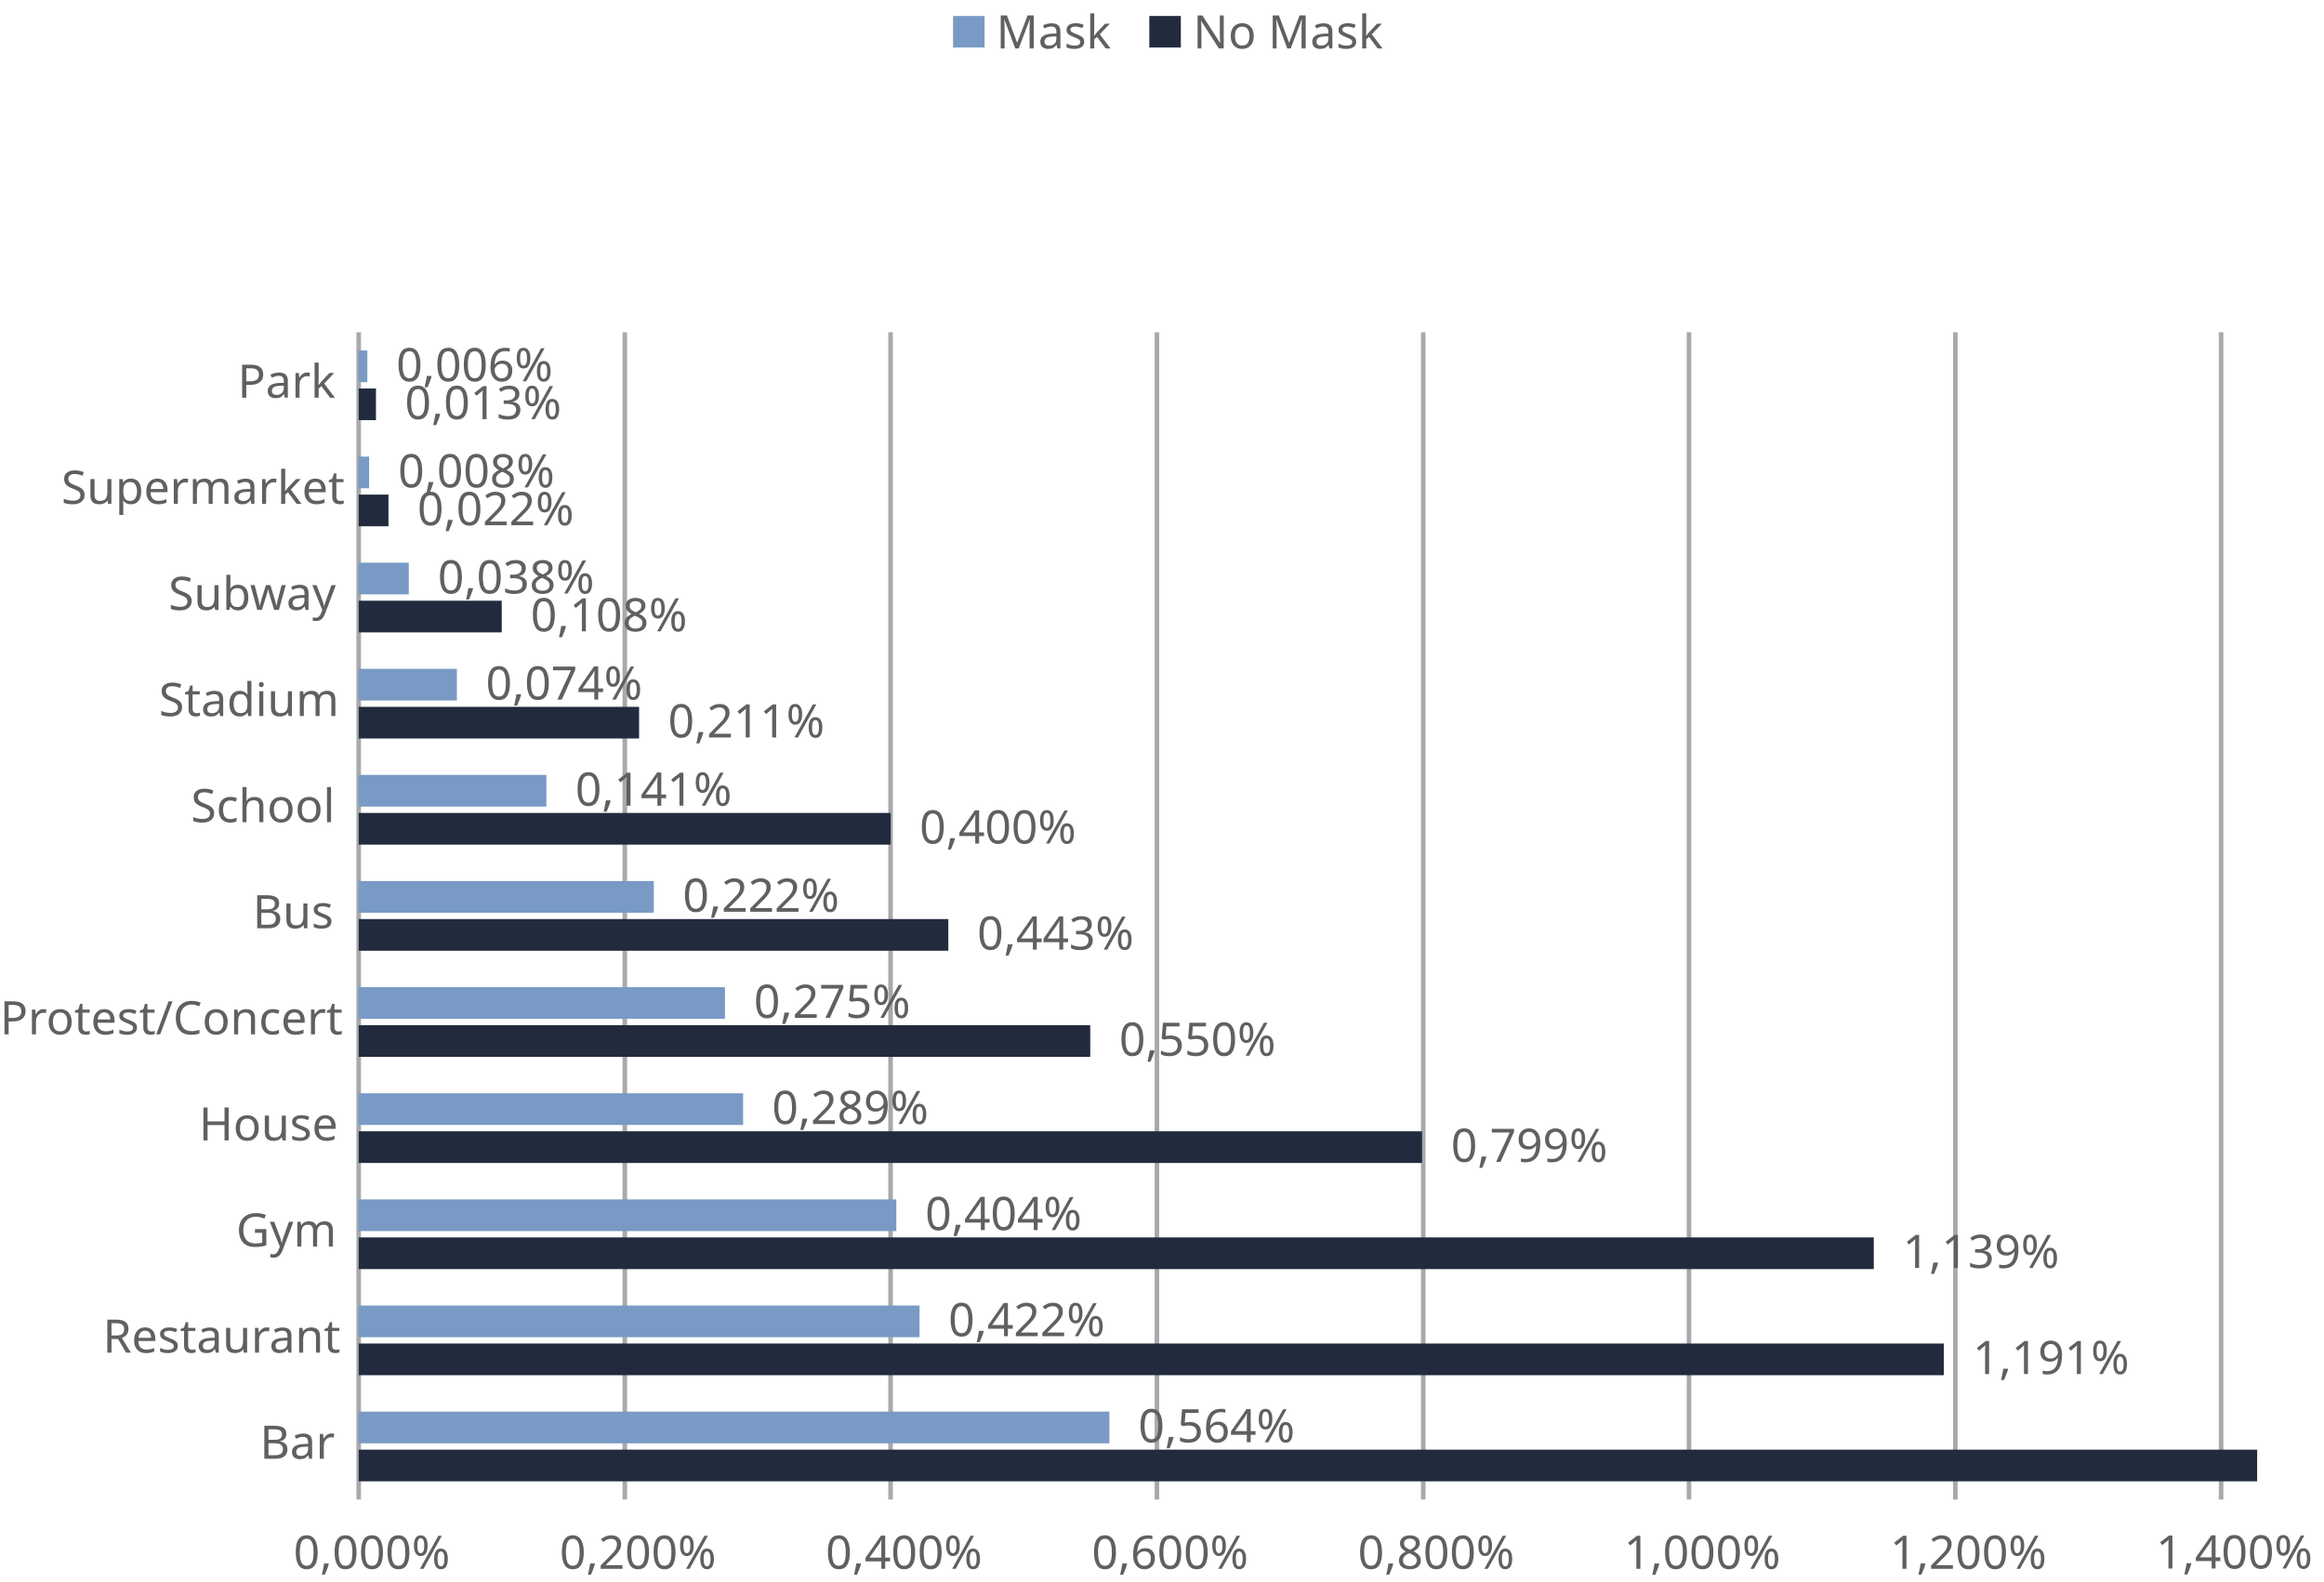
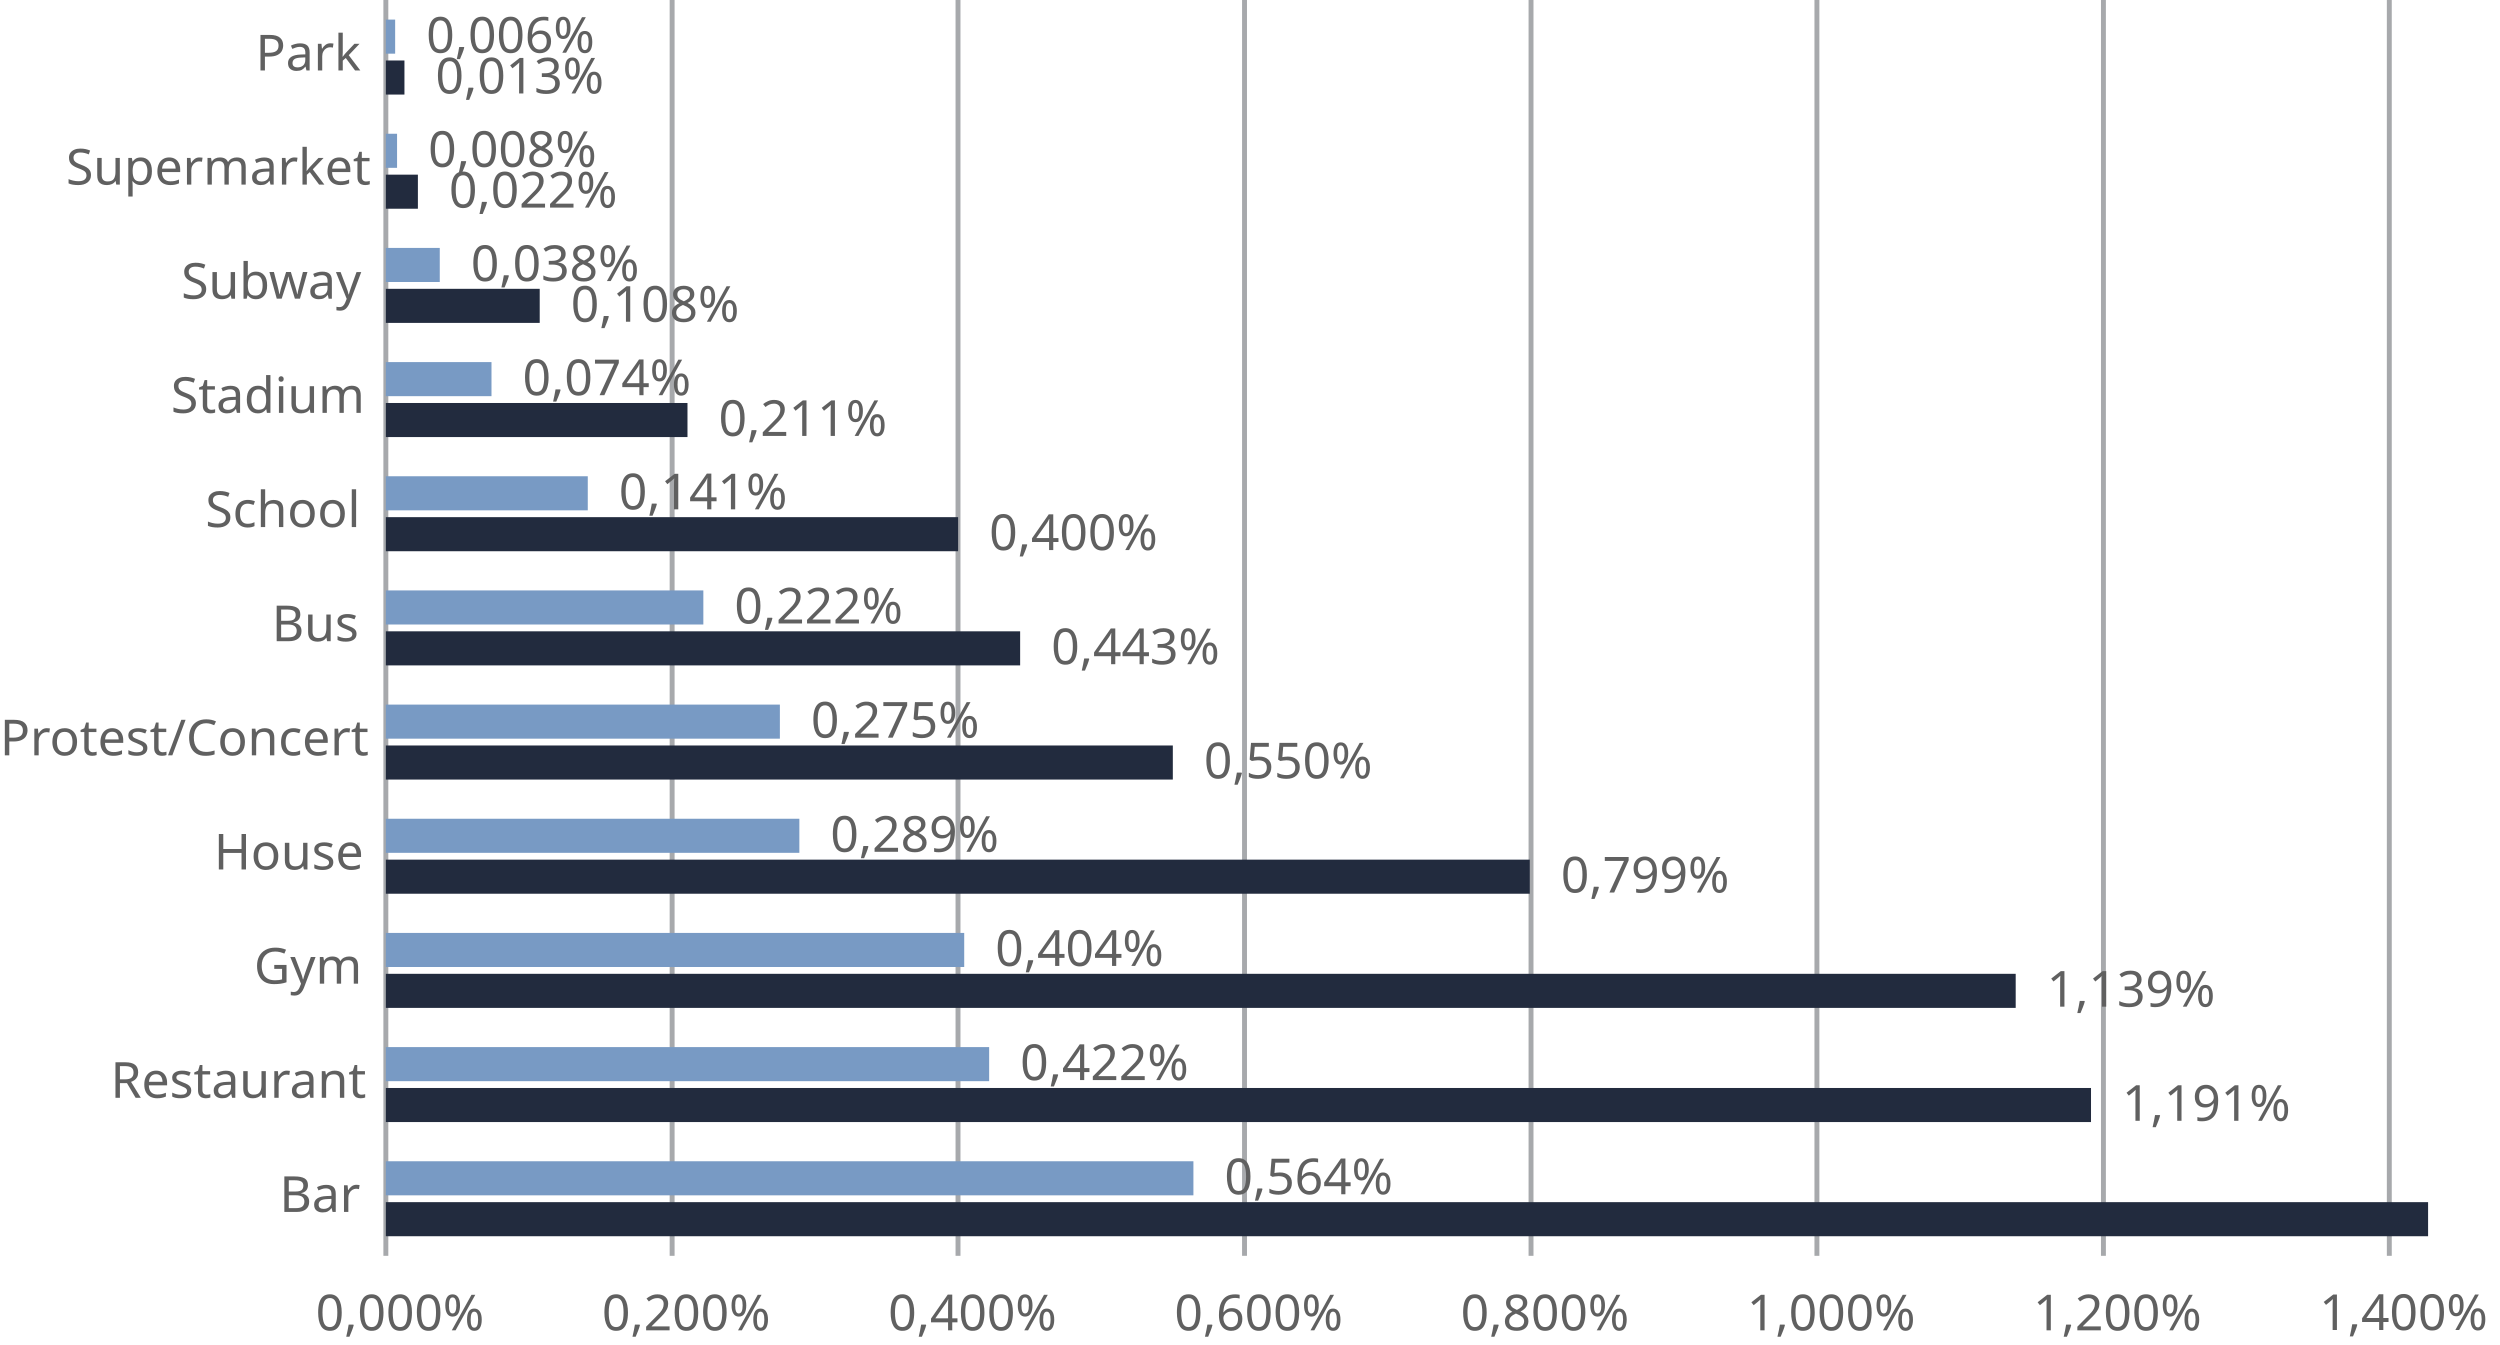
- <svg xmlns="http://www.w3.org/2000/svg" width="100%" height="100%" viewBox="0 0 719.348 489.649">
-   <g id="Group_535" data-name="Group 535" transform="translate(-600 -5367.144)">
-     <g id="Group_387" data-name="Group 387" transform="translate(117.361)">
-       <text id="Mask" transform="translate(791.006 5382.144)" fill="#606060" font-size="14.314" font-family="IBMPlexSans, IBM Plex Sans">
-         <tspan x="0" y="0">Mask</tspan>
-       </text>
-       <text id="No_Mask" data-name="No Mask" transform="translate(851.934 5382.144)" fill="#606060" font-size="14.314" font-family="IBMPlexSans, IBM Plex Sans">
-         <tspan x="0" y="0">No Mask</tspan>
-       </text>
-       <rect id="Rectangle_598" data-name="Rectangle 598" width="9.763" height="9.763" transform="translate(777.639 5372.089)" fill="#789ac4" />
-       <rect id="Rectangle_599" data-name="Rectangle 599" width="9.763" height="9.763" transform="translate(838.382 5372.089)" fill="#222b3e" />
-     </g>
-     <g id="Group_391" data-name="Group 391" transform="translate(-0.569 -0.143)">
-       <g id="Group_390" data-name="Group 390">
-         <path id="Path_1183" data-name="Path 1183" d="M1288.067,5470.143v361.35m-82.26-361.35v361.35m-82.44-361.35v361.35m-82.26-361.35v361.35m-82.44-361.35v361.35m-82.44-361.35v361.35m-82.26-361.35v361.35" fill="none" stroke="#a7a9ac" stroke-miterlimit="10" stroke-width="1.417" />
-         <line id="Line_115" data-name="Line 115" y1="361.35" transform="translate(711.593 5470.143)" fill="none" stroke="#a7a9ac" stroke-miterlimit="10" stroke-width="1.417" />
-       </g>
-       <rect id="Rectangle_626" data-name="Rectangle 626" width="587.634" height="9.807" transform="translate(711.593 5816.048)" fill="#222b3e" />
-       <rect id="Rectangle_627" data-name="Rectangle 627" width="587.634" height="9.807" transform="translate(711.593 5816.048)" fill="none" />
-       <rect id="Rectangle_628" data-name="Rectangle 628" width="490.642" height="9.805" transform="translate(711.593 5783.198)" fill="#222b3e" />
-       <rect id="Rectangle_629" data-name="Rectangle 629" width="490.642" height="9.805" transform="translate(711.593 5783.198)" fill="none" />
-       <rect id="Rectangle_630" data-name="Rectangle 630" width="468.972" height="9.805" transform="translate(711.593 5750.348)" fill="#222b3e" />
-       <rect id="Rectangle_631" data-name="Rectangle 631" width="468.972" height="9.805" transform="translate(711.593 5750.348)" fill="none" />
-       <rect id="Rectangle_632" data-name="Rectangle 632" width="329.152" height="9.805" transform="translate(711.593 5717.498)" fill="#222b3e" />
-       <rect id="Rectangle_633" data-name="Rectangle 633" width="329.152" height="9.805" transform="translate(711.593 5717.498)" fill="none" />
-       <rect id="Rectangle_634" data-name="Rectangle 634" width="226.444" height="9.805" transform="translate(711.593 5684.648)" fill="#222b3e" />
-       <rect id="Rectangle_635" data-name="Rectangle 635" width="226.444" height="9.805" transform="translate(711.593 5684.648)" fill="none" />
-       <rect id="Rectangle_636" data-name="Rectangle 636" width="182.512" height="9.805" transform="translate(711.593 5651.798)" fill="#222b3e" />
-       <rect id="Rectangle_637" data-name="Rectangle 637" width="182.512" height="9.805" transform="translate(711.593 5651.798)" fill="none" />
-       <rect id="Rectangle_638" data-name="Rectangle 638" width="164.662" height="9.805" transform="translate(711.594 5618.948)" fill="#222b3e" />
-       <rect id="Rectangle_639" data-name="Rectangle 639" width="164.662" height="9.805" transform="translate(711.593 5618.948)" fill="none" />
-       <rect id="Rectangle_640" data-name="Rectangle 640" width="86.793" height="9.805" transform="translate(711.593 5586.098)" fill="#222b3e" />
-       <rect id="Rectangle_641" data-name="Rectangle 641" width="86.793" height="9.805" transform="translate(711.593 5586.098)" fill="none" />
-       <rect id="Rectangle_642" data-name="Rectangle 642" width="44.274" height="9.805" transform="translate(711.593 5553.248)" fill="#222b3e" />
-       <rect id="Rectangle_643" data-name="Rectangle 643" width="9.221" height="9.805" transform="translate(711.593 5520.398)" fill="#222b3e" />
-       <rect id="Rectangle_644" data-name="Rectangle 644" width="9.221" height="9.805" transform="translate(711.593 5520.398)" fill="none" />
-       <rect id="Rectangle_645" data-name="Rectangle 645" width="5.352" height="9.805" transform="translate(711.593 5487.548)" fill="#222b3e" />
-       <rect id="Rectangle_646" data-name="Rectangle 646" width="5.352" height="9.805" transform="translate(711.593 5487.548)" fill="none" />
-       <rect id="Rectangle_647" data-name="Rectangle 647" width="232.368" height="9.805" transform="translate(711.593 5804.282)" fill="#789ac4" />
-       <rect id="Rectangle_648" data-name="Rectangle 648" width="232.368" height="9.805" transform="translate(711.593 5804.282)" fill="none" />
-       <rect id="Rectangle_649" data-name="Rectangle 649" width="173.593" height="9.805" transform="translate(711.594 5771.432)" fill="#789ac4" />
-       <rect id="Rectangle_650" data-name="Rectangle 650" width="173.594" height="9.805" transform="translate(711.593 5771.432)" fill="none" />
-       <rect id="Rectangle_651" data-name="Rectangle 651" width="166.418" height="9.805" transform="translate(711.593 5738.582)" fill="#789ac4" />
-       <rect id="Rectangle_652" data-name="Rectangle 652" width="166.418" height="9.805" transform="translate(711.593 5738.582)" fill="none" />
-       <rect id="Rectangle_653" data-name="Rectangle 653" width="118.984" height="9.805" transform="translate(711.593 5705.73)" fill="#789ac4" />
-       <rect id="Rectangle_654" data-name="Rectangle 654" width="118.984" height="9.805" transform="translate(711.593 5705.73)" fill="none" />
-       <rect id="Rectangle_655" data-name="Rectangle 655" width="113.378" height="9.805" transform="translate(711.594 5672.882)" fill="#789ac4" />
-       <rect id="Rectangle_656" data-name="Rectangle 656" width="113.379" height="9.805" transform="translate(711.593 5672.882)" fill="none" />
-       <rect id="Rectangle_657" data-name="Rectangle 657" width="91.357" height="9.805" transform="translate(711.593 5640.031)" fill="#789ac4" />
-       <rect id="Rectangle_658" data-name="Rectangle 658" width="91.357" height="9.805" transform="translate(711.593 5640.031)" fill="none" />
-       <rect id="Rectangle_659" data-name="Rectangle 659" width="58.103" height="9.805" transform="translate(711.593 5607.181)" fill="#789ac4" />
-       <rect id="Rectangle_660" data-name="Rectangle 660" width="58.103" height="9.805" transform="translate(711.593 5607.181)" fill="none" />
-       <rect id="Rectangle_661" data-name="Rectangle 661" width="30.399" height="9.805" transform="translate(711.593 5574.331)" fill="#789ac4" />
-       <rect id="Rectangle_662" data-name="Rectangle 662" width="30.399" height="9.805" transform="translate(711.593 5574.331)" fill="none" />
-       <rect id="Rectangle_663" data-name="Rectangle 663" width="15.515" height="9.805" transform="translate(711.593 5541.48)" fill="#789ac4" />
-       <rect id="Rectangle_664" data-name="Rectangle 664" width="15.515" height="9.805" transform="translate(711.593 5541.48)" fill="none" />
-       <rect id="Rectangle_665" data-name="Rectangle 665" width="3.228" height="9.805" transform="translate(711.593 5508.631)" fill="#789ac4" />
-       <rect id="Rectangle_666" data-name="Rectangle 666" width="3.228" height="9.805" transform="translate(711.593 5508.631)" fill="none" />
-       <rect id="Rectangle_667" data-name="Rectangle 667" width="2.676" height="9.805" transform="translate(711.593 5475.781)" fill="#789ac4" />
-       <text id="_1_191_" data-name="1,191%" transform="translate(1211.177 5792.643)" fill="#606060" font-size="14.314" font-family="IBMPlexSans, IBM Plex Sans">
-         <tspan x="0" y="0">1,191%</tspan>
-       </text>
-       <text id="_1_139_" data-name="1,139%" transform="translate(1189.509 5759.798)" fill="#606060" font-size="14.314" font-family="IBMPlexSans, IBM Plex Sans">
-         <tspan x="0" y="0">1,139%</tspan>
-       </text>
-       <text id="_0_799_" data-name="0,799%" transform="translate(1049.689 5726.952)" fill="#606060" font-size="14.314" font-family="IBMPlexSans, IBM Plex Sans">
-         <tspan x="0" y="0">0,799%</tspan>
-       </text>
-       <text id="_0_550_" data-name="0,550%" transform="translate(946.981 5694.106)" fill="#606060" font-size="14.314" font-family="IBMPlexSans, IBM Plex Sans">
-         <tspan x="0" y="0">0,550%</tspan>
-       </text>
-       <text id="_0_443_" data-name="0,443%" transform="translate(903.052 5661.262)" fill="#606060" font-size="14.314" font-family="IBMPlexSans, IBM Plex Sans">
-         <tspan x="0" y="0">0,443%</tspan>
-       </text>
-       <text id="_0_400_" data-name="0,400%" transform="translate(885.204 5628.416)" fill="#606060" font-size="14.314" font-family="IBMPlexSans, IBM Plex Sans">
-         <tspan x="0" y="0">0,400%</tspan>
-       </text>
-       <text id="_0_211_" data-name="0,211%" transform="translate(807.337 5595.57)" fill="#606060" font-size="14.314" font-family="IBMPlexSans, IBM Plex Sans">
-         <tspan x="0" y="0">0,211%</tspan>
-       </text>
-       <text id="_0_108_" data-name="0,108%" transform="translate(764.812 5562.725)" fill="#606060" font-size="14.314" font-family="IBMPlexSans, IBM Plex Sans">
-         <tspan x="0" y="0">0,108%</tspan>
-       </text>
-       <text id="_0_022_" data-name="0,022%" transform="translate(729.752 5529.879)" fill="#606060" font-size="14.314" font-family="IBMPlexSans, IBM Plex Sans">
-         <tspan x="0" y="0">0,022%</tspan>
-       </text>
-       <text id="_0_013_" data-name="0,013%" transform="translate(725.877 5497.034)" fill="#606060" font-size="14.314" font-family="IBMPlexSans, IBM Plex Sans">
-         <tspan x="0" y="0">0,013%</tspan>
-       </text>
-       <text id="_0_564_" data-name="0,564%" transform="translate(952.894 5813.771)" fill="#606060" font-size="14.314" font-family="IBMPlexSans, IBM Plex Sans">
-         <tspan x="0" y="0">0,564%</tspan>
-       </text>
-       <text id="_0_422_" data-name="0,422%" transform="translate(894.115 5780.926)" fill="#606060" font-size="14.314" font-family="IBMPlexSans, IBM Plex Sans">
-         <tspan x="0" y="0">0,422%</tspan>
-       </text>
-       <text id="_0_404_" data-name="0,404%" transform="translate(886.947 5748.08)" fill="#606060" font-size="14.314" font-family="IBMPlexSans, IBM Plex Sans">
-         <tspan x="0" y="0">0,404%</tspan>
-       </text>
-       <text id="_0_289_" data-name="0,289%" transform="translate(839.507 5715.234)" fill="#606060" font-size="14.314" font-family="IBMPlexSans, IBM Plex Sans">
-         <tspan x="0" y="0">0,289%</tspan>
-       </text>
-       <text id="_0_275_" data-name="0,275%" transform="translate(833.905 5682.39)" fill="#606060" font-size="14.314" font-family="IBMPlexSans, IBM Plex Sans">
-         <tspan x="0" y="0">0,275%</tspan>
-       </text>
-       <text id="_0_222_" data-name="0,222%" transform="translate(811.886 5649.544)" fill="#606060" font-size="14.314" font-family="IBMPlexSans, IBM Plex Sans">
-         <tspan x="0" y="0">0,222%</tspan>
-       </text>
-       <text id="_0_141_" data-name="0,141%" transform="translate(778.636 5616.698)" fill="#606060" font-size="14.314" font-family="IBMPlexSans, IBM Plex Sans">
-         <tspan x="0" y="0">0,141%</tspan>
-       </text>
-       <text id="_0_074_" data-name="0,074%" transform="translate(750.934 5583.854)" fill="#606060" font-size="14.314" font-family="IBMPlexSans, IBM Plex Sans">
-         <tspan x="0" y="0">0,074%</tspan>
-       </text>
-       <text id="_0_038_" data-name="0,038%" transform="translate(736.057 5551.008)" fill="#606060" font-size="14.314" font-family="IBMPlexSans, IBM Plex Sans">
-         <tspan x="0" y="0">0,038%</tspan>
-       </text>
-       <text id="_0_008_" data-name="0,008%" transform="translate(723.772 5518.162)" fill="#606060" font-size="14.314" font-family="IBMPlexSans, IBM Plex Sans">
-         <tspan x="0" y="0">0,008%</tspan>
-       </text>
-       <text id="_0_006_" data-name="0,006%" transform="translate(723.218 5485.316)" fill="#606060" font-size="14.314" font-family="IBMPlexSans, IBM Plex Sans">
-         <tspan x="0" y="0">0,006%</tspan>
-       </text>
-       <text id="_0_000_" data-name="0,000%" transform="translate(691.412 5852.936)" fill="#606060" font-size="14.314" font-family="IBMPlexSans, IBM Plex Sans">
-         <tspan x="0" y="0">0,000%</tspan>
-       </text>
-       <text id="_0_200_" data-name="0,200%" transform="translate(773.776 5852.936)" fill="#606060" font-size="14.314" font-family="IBMPlexSans, IBM Plex Sans">
-         <tspan x="0" y="0">0,200%</tspan>
-       </text>
-       <text id="_0_400_2" data-name="0,400%" transform="translate(856.14 5852.936)" fill="#606060" font-size="14.314" font-family="IBMPlexSans, IBM Plex Sans">
-         <tspan x="0" y="0">0,400%</tspan>
-       </text>
-       <text id="_0_600_" data-name="0,600%" transform="translate(938.502 5852.936)" fill="#606060" font-size="14.314" font-family="IBMPlexSans, IBM Plex Sans">
-         <tspan x="0" y="0">0,600%</tspan>
-       </text>
-       <text id="_0_800_" data-name="0,800%" transform="translate(1020.865 5852.936)" fill="#606060" font-size="14.314" font-family="IBMPlexSans, IBM Plex Sans">
-         <tspan x="0" y="0">0,800%</tspan>
-       </text>
-       <text id="_1_000_" data-name="1,000%" transform="translate(1103.23 5852.936)" fill="#606060" font-size="14.314" font-family="IBMPlexSans, IBM Plex Sans">
-         <tspan x="0" y="0">1,000%</tspan>
-       </text>
-       <text id="_1_200_" data-name="1,200%" transform="translate(1185.593 5852.936)" fill="#606060" font-size="14.314" font-family="IBMPlexSans, IBM Plex Sans">
-         <tspan x="0" y="0">1,200%</tspan>
-       </text>
-       <text id="_1_400_" data-name="1,400%" transform="translate(1267.917 5852.843)" fill="#606060" font-size="14.314" font-family="IBMPlexSans, IBM Plex Sans">
-         <tspan x="0" y="0">1,400%</tspan>
-       </text>
-       <text id="Bar" transform="translate(680.997 5818.865)" fill="#606060" font-size="14.314" font-family="IBMPlexSans, IBM Plex Sans">
-         <tspan x="0" y="0">Bar</tspan>
-       </text>
-       <text id="Restaurant" transform="translate(632.403 5786.02)" fill="#606060" font-size="14.314" font-family="IBMPlexSans, IBM Plex Sans">
-         <tspan x="0" y="0">Restaurant</tspan>
-       </text>
-       <text id="Gym" transform="translate(673.655 5753.174)" fill="#606060" font-size="14.314" font-family="IBMPlexSans, IBM Plex Sans">
-         <tspan x="0" y="0">Gym</tspan>
-       </text>
-       <text id="House" transform="translate(662.146 5720.329)" fill="#606060" font-size="14.314" font-family="IBMPlexSans, IBM Plex Sans">
-         <tspan x="0" y="0">House</tspan>
-       </text>
-       <text id="Protest_Concert" data-name="Protest/Concert" transform="translate(600.57 5687.483)" fill="#606060" font-size="14.314" font-family="IBMPlexSans, IBM Plex Sans">
-         <tspan x="0" y="0">Protest/Concert</tspan>
-       </text>
-       <text id="Bus" transform="translate(678.792 5654.638)" fill="#606060" font-size="14.314" font-family="IBMPlexSans, IBM Plex Sans">
-         <tspan x="0" y="0">Bus</tspan>
-       </text>
-       <text id="School" transform="translate(659.67 5621.793)" fill="#606060" font-size="14.314" font-family="IBMPlexSans, IBM Plex Sans">
-         <tspan x="0" y="0">School</tspan>
-       </text>
-       <text id="Stadium" transform="translate(649.751 5588.947)" fill="#606060" font-size="14.314" font-family="IBMPlexSans, IBM Plex Sans">
-         <tspan x="0" y="0">Stadium</tspan>
-       </text>
-       <text id="Subway" transform="translate(652.714 5556.102)" fill="#606060" font-size="14.314" font-family="IBMPlexSans, IBM Plex Sans">
-         <tspan x="0" y="0">Subway</tspan>
-       </text>
-       <text id="Supermarket" transform="translate(619.564 5523.256)" fill="#606060" font-size="14.314" font-family="IBMPlexSans, IBM Plex Sans">
-         <tspan x="0" y="0">Supermarket</tspan>
-       </text>
-       <text id="Park" transform="translate(674.127 5490.41)" fill="#606060" font-size="14.314" font-family="IBMPlexSans, IBM Plex Sans">
-         <tspan x="0" y="0">Park</tspan>
-       </text>
-     </g>
+ <svg xmlns="http://www.w3.org/2000/svg" width="719.348" height="386.792" viewBox="0 0 719.348 386.792">
+   <defs>
+     <style>.a,.c{fill:none;}.a{stroke:#a7a9ac;stroke-miterlimit:10;stroke-width:1.417px;}.b{fill:#222b3e;}.d{fill:#789ac4;}.e{fill:#606060;font-size:14.314px;font-family:IBMPlexSans, IBM Plex Sans;}</style>
+   </defs>
+   <g transform="translate(-600.57 -5470.143)">
+     <path class="a" d="M1288.067,5470.143v361.35m-82.26-361.35v361.35m-82.44-361.35v361.35m-82.26-361.35v361.35m-82.44-361.35v361.35m-82.44-361.35v361.35m-82.26-361.35v361.35" />
+     <line class="a" y1="361.35" transform="translate(711.593 5470.143)" />
+     <rect class="b" width="587.634" height="9.807" transform="translate(711.593 5816.048)" />
+     <rect class="c" width="587.634" height="9.807" transform="translate(711.593 5816.048)" />
+     <rect class="b" width="490.642" height="9.805" transform="translate(711.593 5783.198)" />
+     <rect class="c" width="490.642" height="9.805" transform="translate(711.593 5783.198)" />
+     <rect class="b" width="468.972" height="9.805" transform="translate(711.593 5750.348)" />
+     <rect class="c" width="468.972" height="9.805" transform="translate(711.593 5750.348)" />
+     <rect class="b" width="329.152" height="9.805" transform="translate(711.593 5717.498)" />
+     <rect class="c" width="329.152" height="9.805" transform="translate(711.593 5717.498)" />
+     <rect class="b" width="226.444" height="9.805" transform="translate(711.593 5684.648)" />
+     <rect class="c" width="226.444" height="9.805" transform="translate(711.593 5684.648)" />
+     <rect class="b" width="182.512" height="9.805" transform="translate(711.593 5651.798)" />
+     <rect class="c" width="182.512" height="9.805" transform="translate(711.593 5651.798)" />
+     <rect class="b" width="164.662" height="9.805" transform="translate(711.594 5618.948)" />
+     <rect class="c" width="164.662" height="9.805" transform="translate(711.593 5618.948)" />
+     <rect class="b" width="86.793" height="9.805" transform="translate(711.593 5586.098)" />
+     <rect class="c" width="86.793" height="9.805" transform="translate(711.593 5586.098)" />
+     <rect class="b" width="44.274" height="9.805" transform="translate(711.593 5553.248)" />
+     <rect class="b" width="9.221" height="9.805" transform="translate(711.593 5520.398)" />
+     <rect class="c" width="9.221" height="9.805" transform="translate(711.593 5520.398)" />
+     <rect class="b" width="5.352" height="9.805" transform="translate(711.593 5487.548)" />
+     <rect class="c" width="5.352" height="9.805" transform="translate(711.593 5487.548)" />
+     <rect class="d" width="232.368" height="9.805" transform="translate(711.593 5804.282)" />
+     <rect class="c" width="232.368" height="9.805" transform="translate(711.593 5804.282)" />
+     <rect class="d" width="173.593" height="9.805" transform="translate(711.594 5771.432)" />
+     <rect class="c" width="173.594" height="9.805" transform="translate(711.593 5771.432)" />
+     <rect class="d" width="166.418" height="9.805" transform="translate(711.593 5738.582)" />
+     <rect class="c" width="166.418" height="9.805" transform="translate(711.593 5738.582)" />
+     <rect class="d" width="118.984" height="9.805" transform="translate(711.593 5705.73)" />
+     <rect class="c" width="118.984" height="9.805" transform="translate(711.593 5705.73)" />
+     <rect class="d" width="113.378" height="9.805" transform="translate(711.594 5672.882)" />
+     <rect class="c" width="113.379" height="9.805" transform="translate(711.593 5672.882)" />
+     <rect class="d" width="91.357" height="9.805" transform="translate(711.593 5640.031)" />
+     <rect class="c" width="91.357" height="9.805" transform="translate(711.593 5640.031)" />
+     <rect class="d" width="58.103" height="9.805" transform="translate(711.593 5607.181)" />
+     <rect class="c" width="58.103" height="9.805" transform="translate(711.593 5607.181)" />
+     <rect class="d" width="30.399" height="9.805" transform="translate(711.593 5574.331)" />
+     <rect class="c" width="30.399" height="9.805" transform="translate(711.593 5574.331)" />
+     <rect class="d" width="15.515" height="9.805" transform="translate(711.593 5541.48)" />
+     <rect class="c" width="15.515" height="9.805" transform="translate(711.593 5541.48)" />
+     <rect class="d" width="3.228" height="9.805" transform="translate(711.593 5508.631)" />
+     <rect class="c" width="3.228" height="9.805" transform="translate(711.593 5508.631)" />
+     <rect class="d" width="2.676" height="9.805" transform="translate(711.593 5475.781)" />
+     <text class="e" transform="translate(1211.177 5792.643)">
+       <tspan x="0" y="0">1,191%</tspan>
+     </text>
+     <text class="e" transform="translate(1189.509 5759.798)">
+       <tspan x="0" y="0">1,139%</tspan>
+     </text>
+     <text class="e" transform="translate(1049.689 5726.952)">
+       <tspan x="0" y="0">0,799%</tspan>
+     </text>
+     <text class="e" transform="translate(946.981 5694.106)">
+       <tspan x="0" y="0">0,550%</tspan>
+     </text>
+     <text class="e" transform="translate(903.052 5661.262)">
+       <tspan x="0" y="0">0,443%</tspan>
+     </text>
+     <text class="e" transform="translate(885.204 5628.416)">
+       <tspan x="0" y="0">0,400%</tspan>
+     </text>
+     <text class="e" transform="translate(807.337 5595.57)">
+       <tspan x="0" y="0">0,211%</tspan>
+     </text>
+     <text class="e" transform="translate(764.812 5562.725)">
+       <tspan x="0" y="0">0,108%</tspan>
+     </text>
+     <text class="e" transform="translate(729.752 5529.879)">
+       <tspan x="0" y="0">0,022%</tspan>
+     </text>
+     <text class="e" transform="translate(725.877 5497.034)">
+       <tspan x="0" y="0">0,013%</tspan>
+     </text>
+     <text class="e" transform="translate(952.894 5813.771)">
+       <tspan x="0" y="0">0,564%</tspan>
+     </text>
+     <text class="e" transform="translate(894.115 5780.926)">
+       <tspan x="0" y="0">0,422%</tspan>
+     </text>
+     <text class="e" transform="translate(886.947 5748.08)">
+       <tspan x="0" y="0">0,404%</tspan>
+     </text>
+     <text class="e" transform="translate(839.507 5715.234)">
+       <tspan x="0" y="0">0,289%</tspan>
+     </text>
+     <text class="e" transform="translate(833.905 5682.39)">
+       <tspan x="0" y="0">0,275%</tspan>
+     </text>
+     <text class="e" transform="translate(811.886 5649.544)">
+       <tspan x="0" y="0">0,222%</tspan>
+     </text>
+     <text class="e" transform="translate(778.636 5616.698)">
+       <tspan x="0" y="0">0,141%</tspan>
+     </text>
+     <text class="e" transform="translate(750.934 5583.854)">
+       <tspan x="0" y="0">0,074%</tspan>
+     </text>
+     <text class="e" transform="translate(736.057 5551.008)">
+       <tspan x="0" y="0">0,038%</tspan>
+     </text>
+     <text class="e" transform="translate(723.772 5518.162)">
+       <tspan x="0" y="0">0,008%</tspan>
+     </text>
+     <text class="e" transform="translate(723.218 5485.316)">
+       <tspan x="0" y="0">0,006%</tspan>
+     </text>
+     <text class="e" transform="translate(691.412 5852.936)">
+       <tspan x="0" y="0">0,000%</tspan>
+     </text>
+     <text class="e" transform="translate(773.776 5852.936)">
+       <tspan x="0" y="0">0,200%</tspan>
+     </text>
+     <text class="e" transform="translate(856.14 5852.936)">
+       <tspan x="0" y="0">0,400%</tspan>
+     </text>
+     <text class="e" transform="translate(938.502 5852.936)">
+       <tspan x="0" y="0">0,600%</tspan>
+     </text>
+     <text class="e" transform="translate(1020.865 5852.936)">
+       <tspan x="0" y="0">0,800%</tspan>
+     </text>
+     <text class="e" transform="translate(1103.23 5852.936)">
+       <tspan x="0" y="0">1,000%</tspan>
+     </text>
+     <text class="e" transform="translate(1185.593 5852.936)">
+       <tspan x="0" y="0">1,200%</tspan>
+     </text>
+     <text class="e" transform="translate(1267.917 5852.843)">
+       <tspan x="0" y="0">1,400%</tspan>
+     </text>
+     <text class="e" transform="translate(680.997 5818.865)">
+       <tspan x="0" y="0">Bar</tspan>
+     </text>
+     <text class="e" transform="translate(632.403 5786.02)">
+       <tspan x="0" y="0">Restaurant</tspan>
+     </text>
+     <text class="e" transform="translate(673.655 5753.174)">
+       <tspan x="0" y="0">Gym</tspan>
+     </text>
+     <text class="e" transform="translate(662.146 5720.329)">
+       <tspan x="0" y="0">House</tspan>
+     </text>
+     <text class="e" transform="translate(600.57 5687.483)">
+       <tspan x="0" y="0">Protest/Concert</tspan>
+     </text>
+     <text class="e" transform="translate(678.792 5654.638)">
+       <tspan x="0" y="0">Bus</tspan>
+     </text>
+     <text class="e" transform="translate(659.67 5621.793)">
+       <tspan x="0" y="0">School</tspan>
+     </text>
+     <text class="e" transform="translate(649.751 5588.947)">
+       <tspan x="0" y="0">Stadium</tspan>
+     </text>
+     <text class="e" transform="translate(652.714 5556.102)">
+       <tspan x="0" y="0">Subway</tspan>
+     </text>
+     <text class="e" transform="translate(619.564 5523.256)">
+       <tspan x="0" y="0">Supermarket</tspan>
+     </text>
+     <text class="e" transform="translate(674.127 5490.41)">
+       <tspan x="0" y="0">Park</tspan>
+     </text>
  </g>
</svg>
